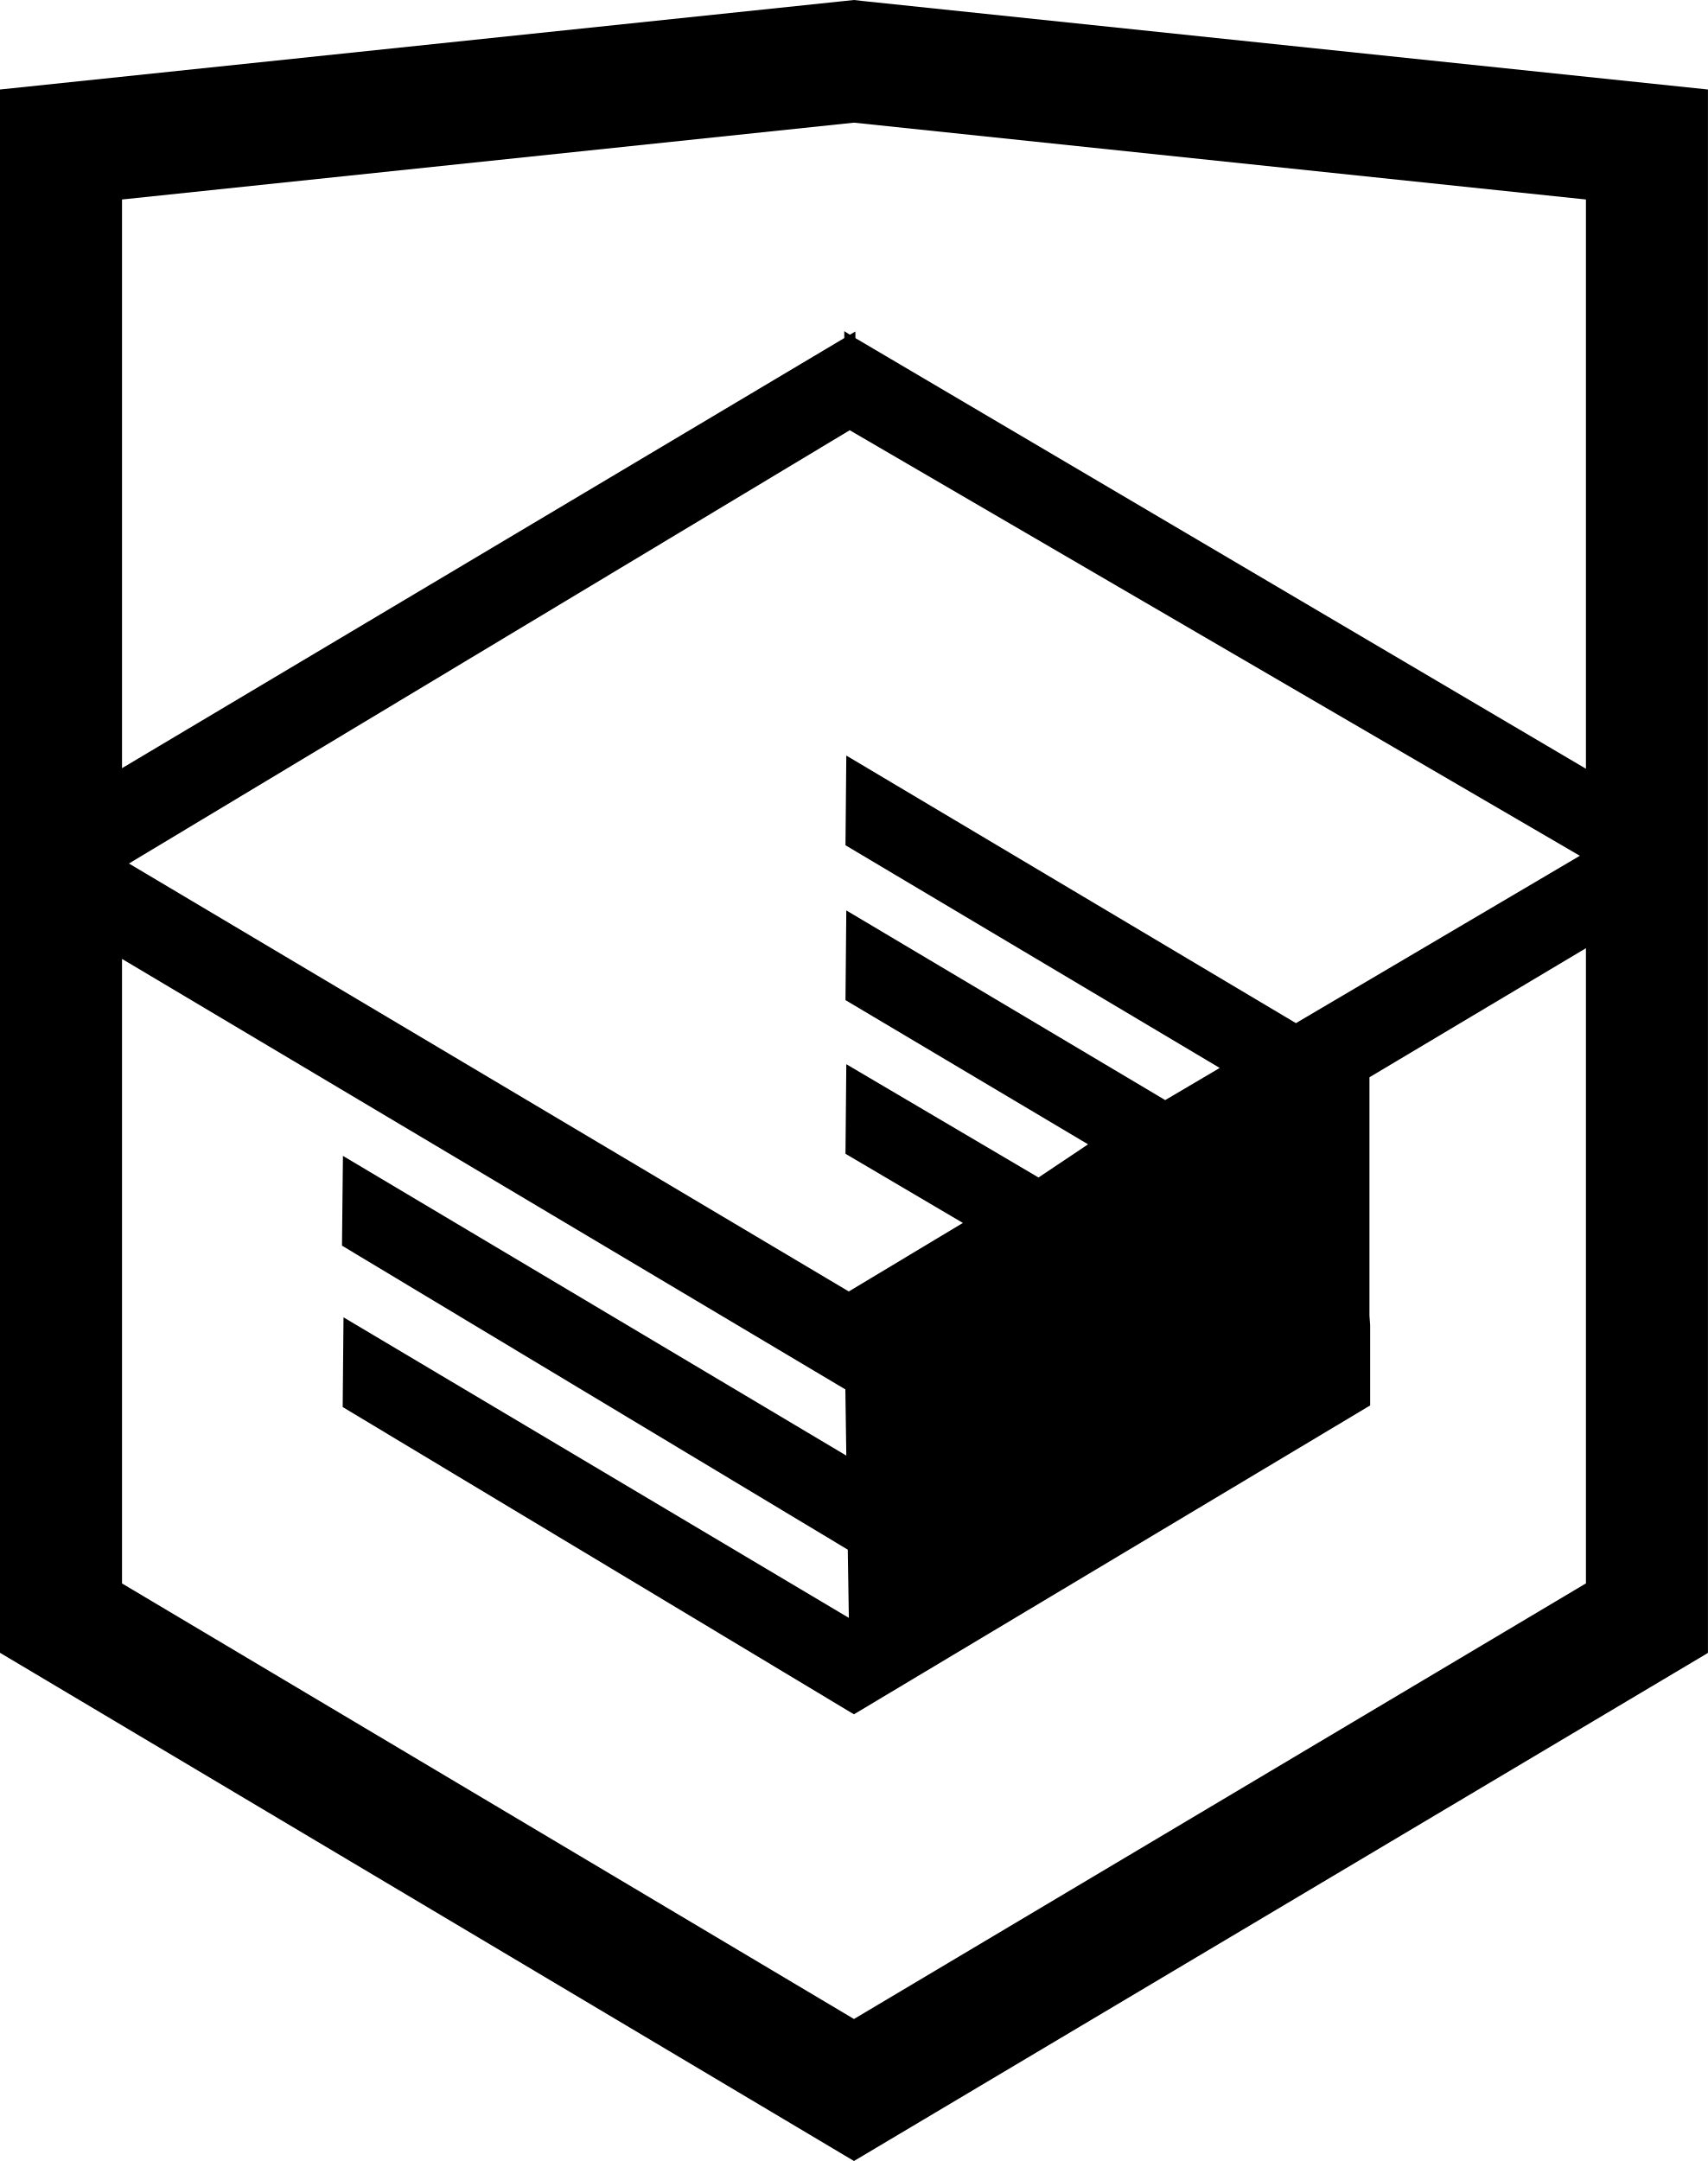
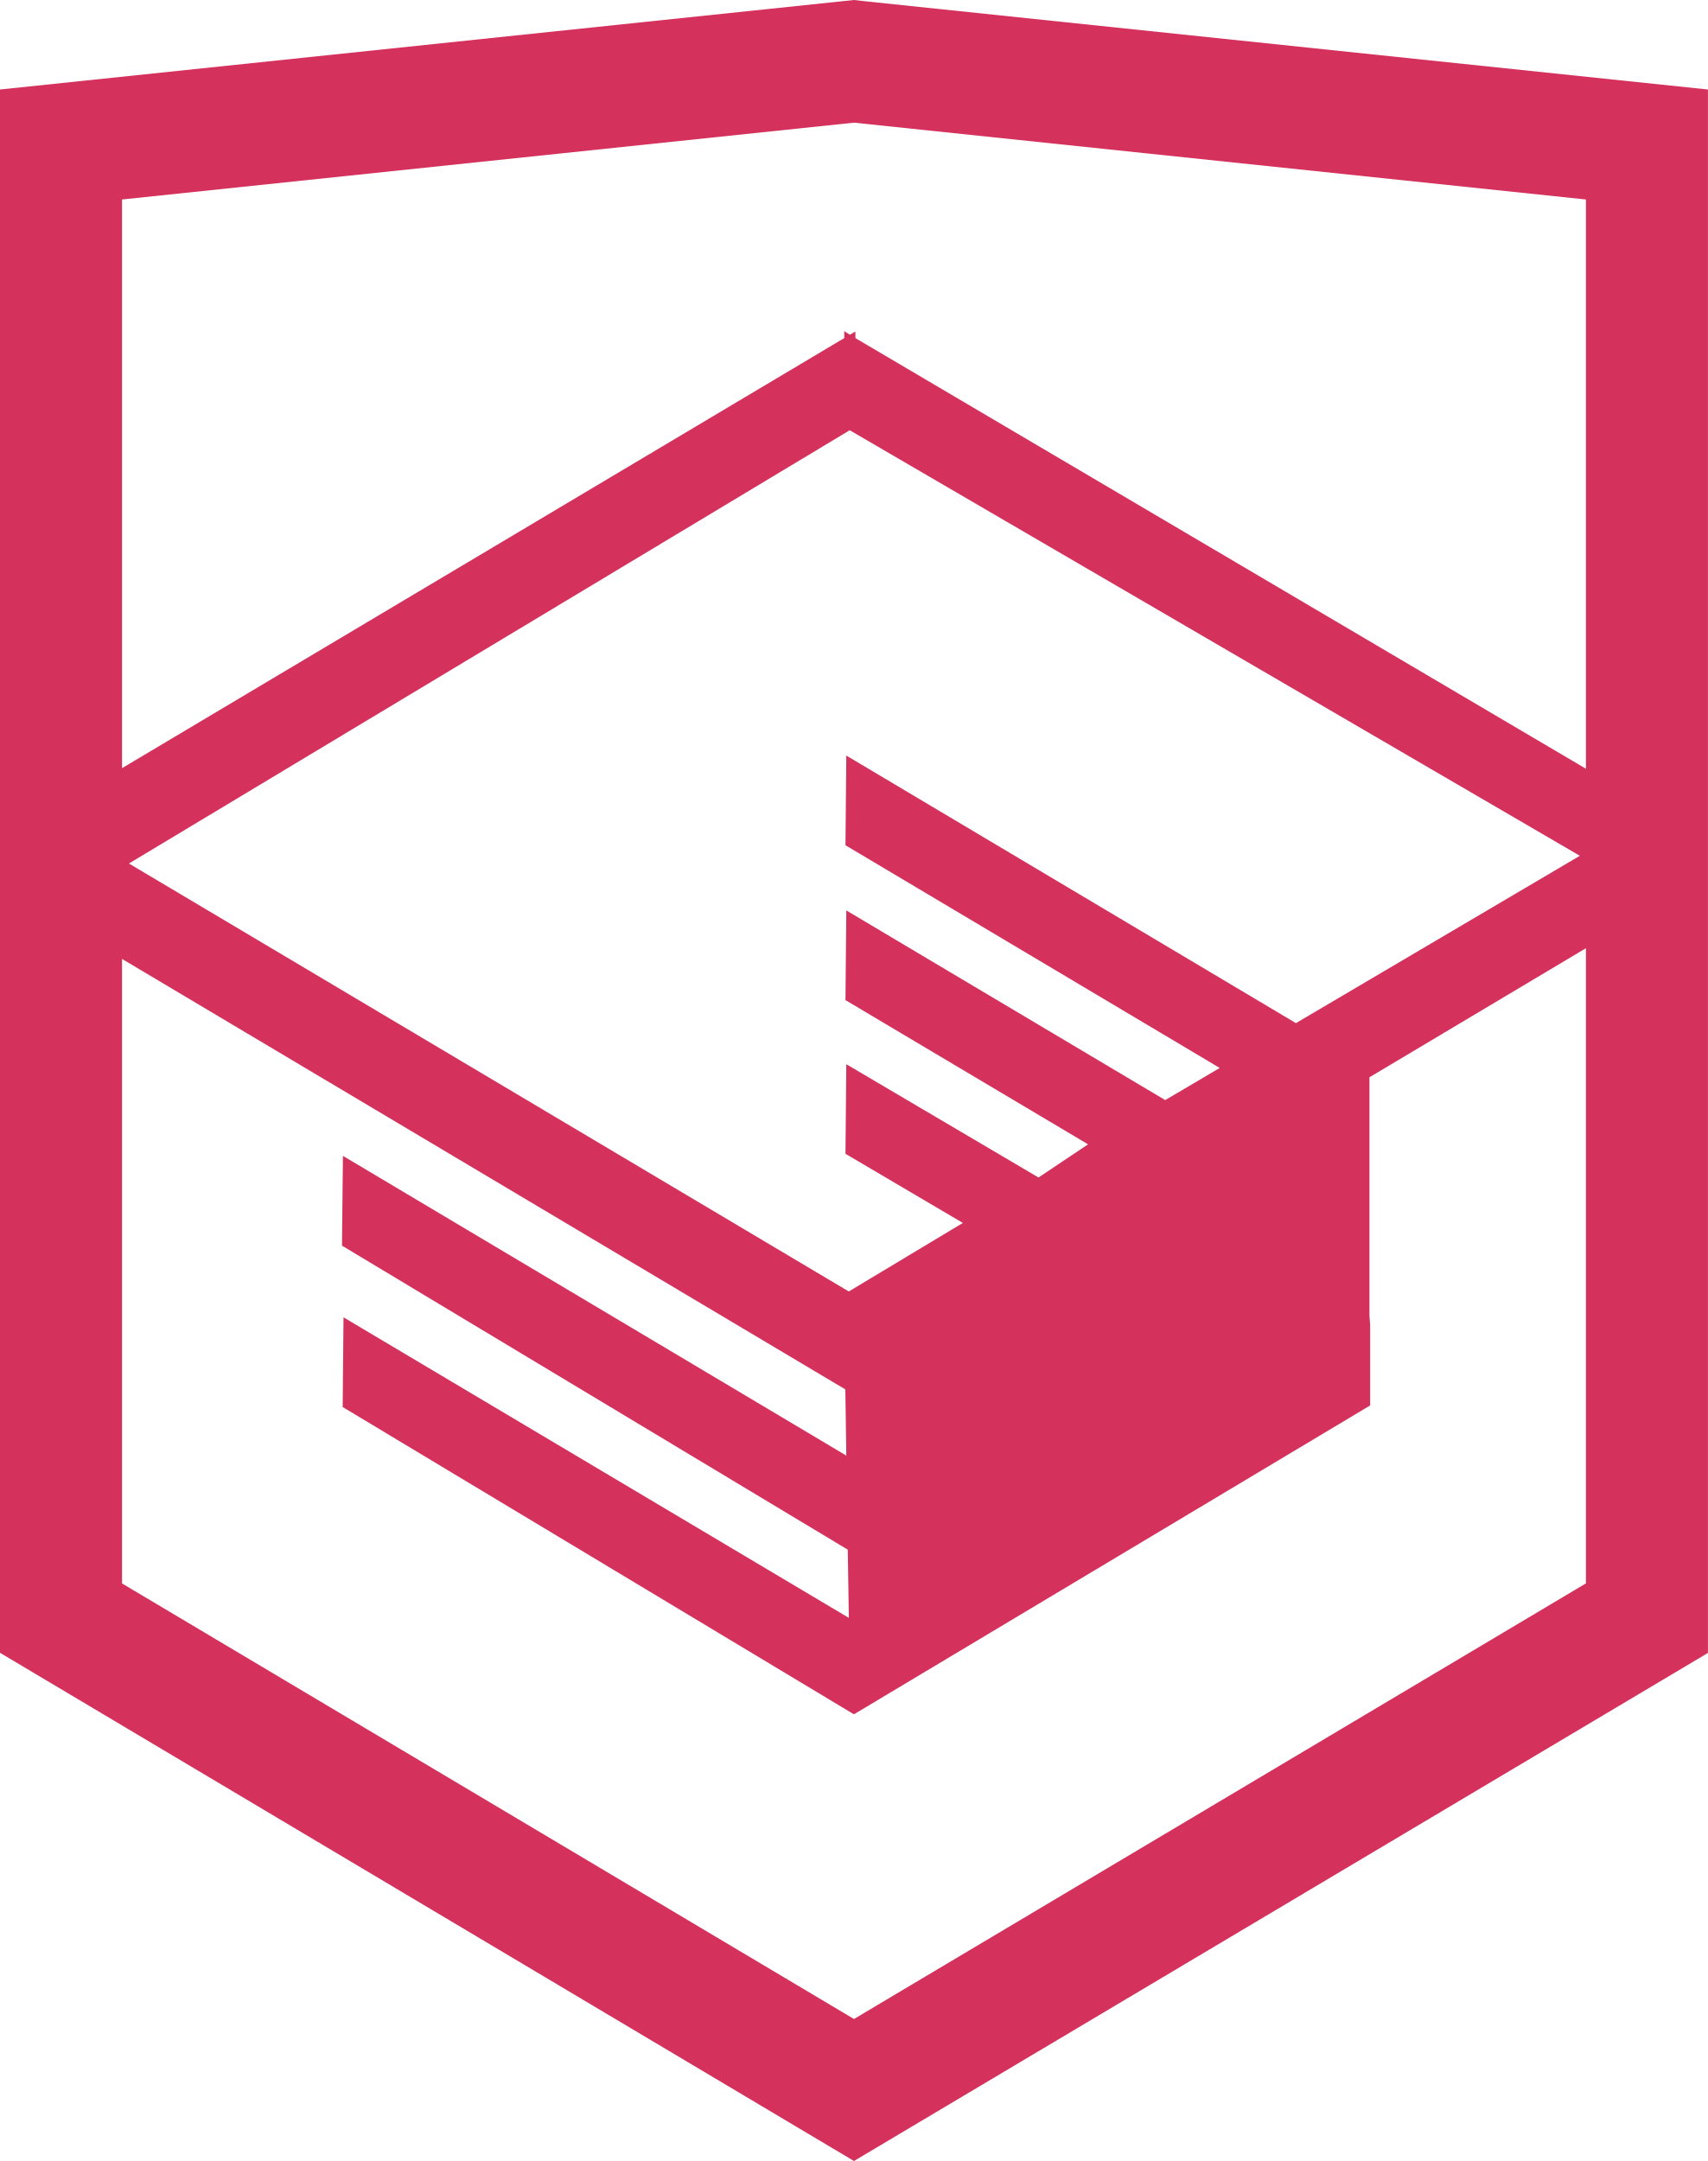
<svg xmlns="http://www.w3.org/2000/svg" version="1.0" id="Layer_1" x="0px" y="0px" width="26.943px" height="34.09px" viewBox="0 0 26.943 34.09" enable-background="new 0 0 26.943 34.09" xml:space="preserve">
-   <path d="M13.62,0.017L13.472,0L0,1.412v24.661l13.472,8.017l13.43-7.99l0.042-0.026V1.412L13.62,0.017z M25.019,12.127L13.495,5.334  l-0.001-0.104L13.407,5.28l-0.088-0.056v0.109L1.925,12.118V3.147l11.547-1.212l11.547,1.212V12.127z M13.405,6.787L24.923,13.5  l-4.479,2.64l-7.093-4.221l-0.013,1.415l5.904,3.513l-0.86,0.507l-5.031-2.992l-0.013,1.415l3.827,2.275l-0.782,0.523l-3.032-1.787  l-0.013,1.413l1.852,1.091l-1.8,1.081L2.034,13.622L13.405,6.787z M1.925,15.127l11.411,6.791l0.015,1.044l-7.941-4.728L5.395,19.65  l7.979,4.796l0.017,1.076l-7.972-4.741l-0.013,1.415l8.021,4.821l0.045,0.026l8.143-4.872v-1.268l-0.011-0.148v-3.761l3.415-2.036  v10.02L13.472,31.85L1.925,24.979V15.127z" />
+   <path fill="#d4315d" d="M13.62,0.017L13.472,0L0,1.412v24.661l13.472,8.017l13.43-7.99l0.042-0.026V1.412L13.62,0.017z M25.019,12.127L13.495,5.334  l-0.001-0.104L13.407,5.28l-0.088-0.056v0.109L1.925,12.118V3.147l11.547-1.212l11.547,1.212V12.127z M13.405,6.787L24.923,13.5  l-4.479,2.64l-7.093-4.221l-0.013,1.415l5.904,3.513l-0.86,0.507l-5.031-2.992l-0.013,1.415l3.827,2.275l-0.782,0.523l-3.032-1.787  l-0.013,1.413l1.852,1.091l-1.8,1.081L2.034,13.622L13.405,6.787z M1.925,15.127l11.411,6.791l0.015,1.044l-7.941-4.728L5.395,19.65  l7.979,4.796l0.017,1.076l-7.972-4.741l-0.013,1.415l8.021,4.821l0.045,0.026l8.143-4.872v-1.268l-0.011-0.148v-3.761l3.415-2.036  v10.02L13.472,31.85L1.925,24.979V15.127z" />
</svg>
